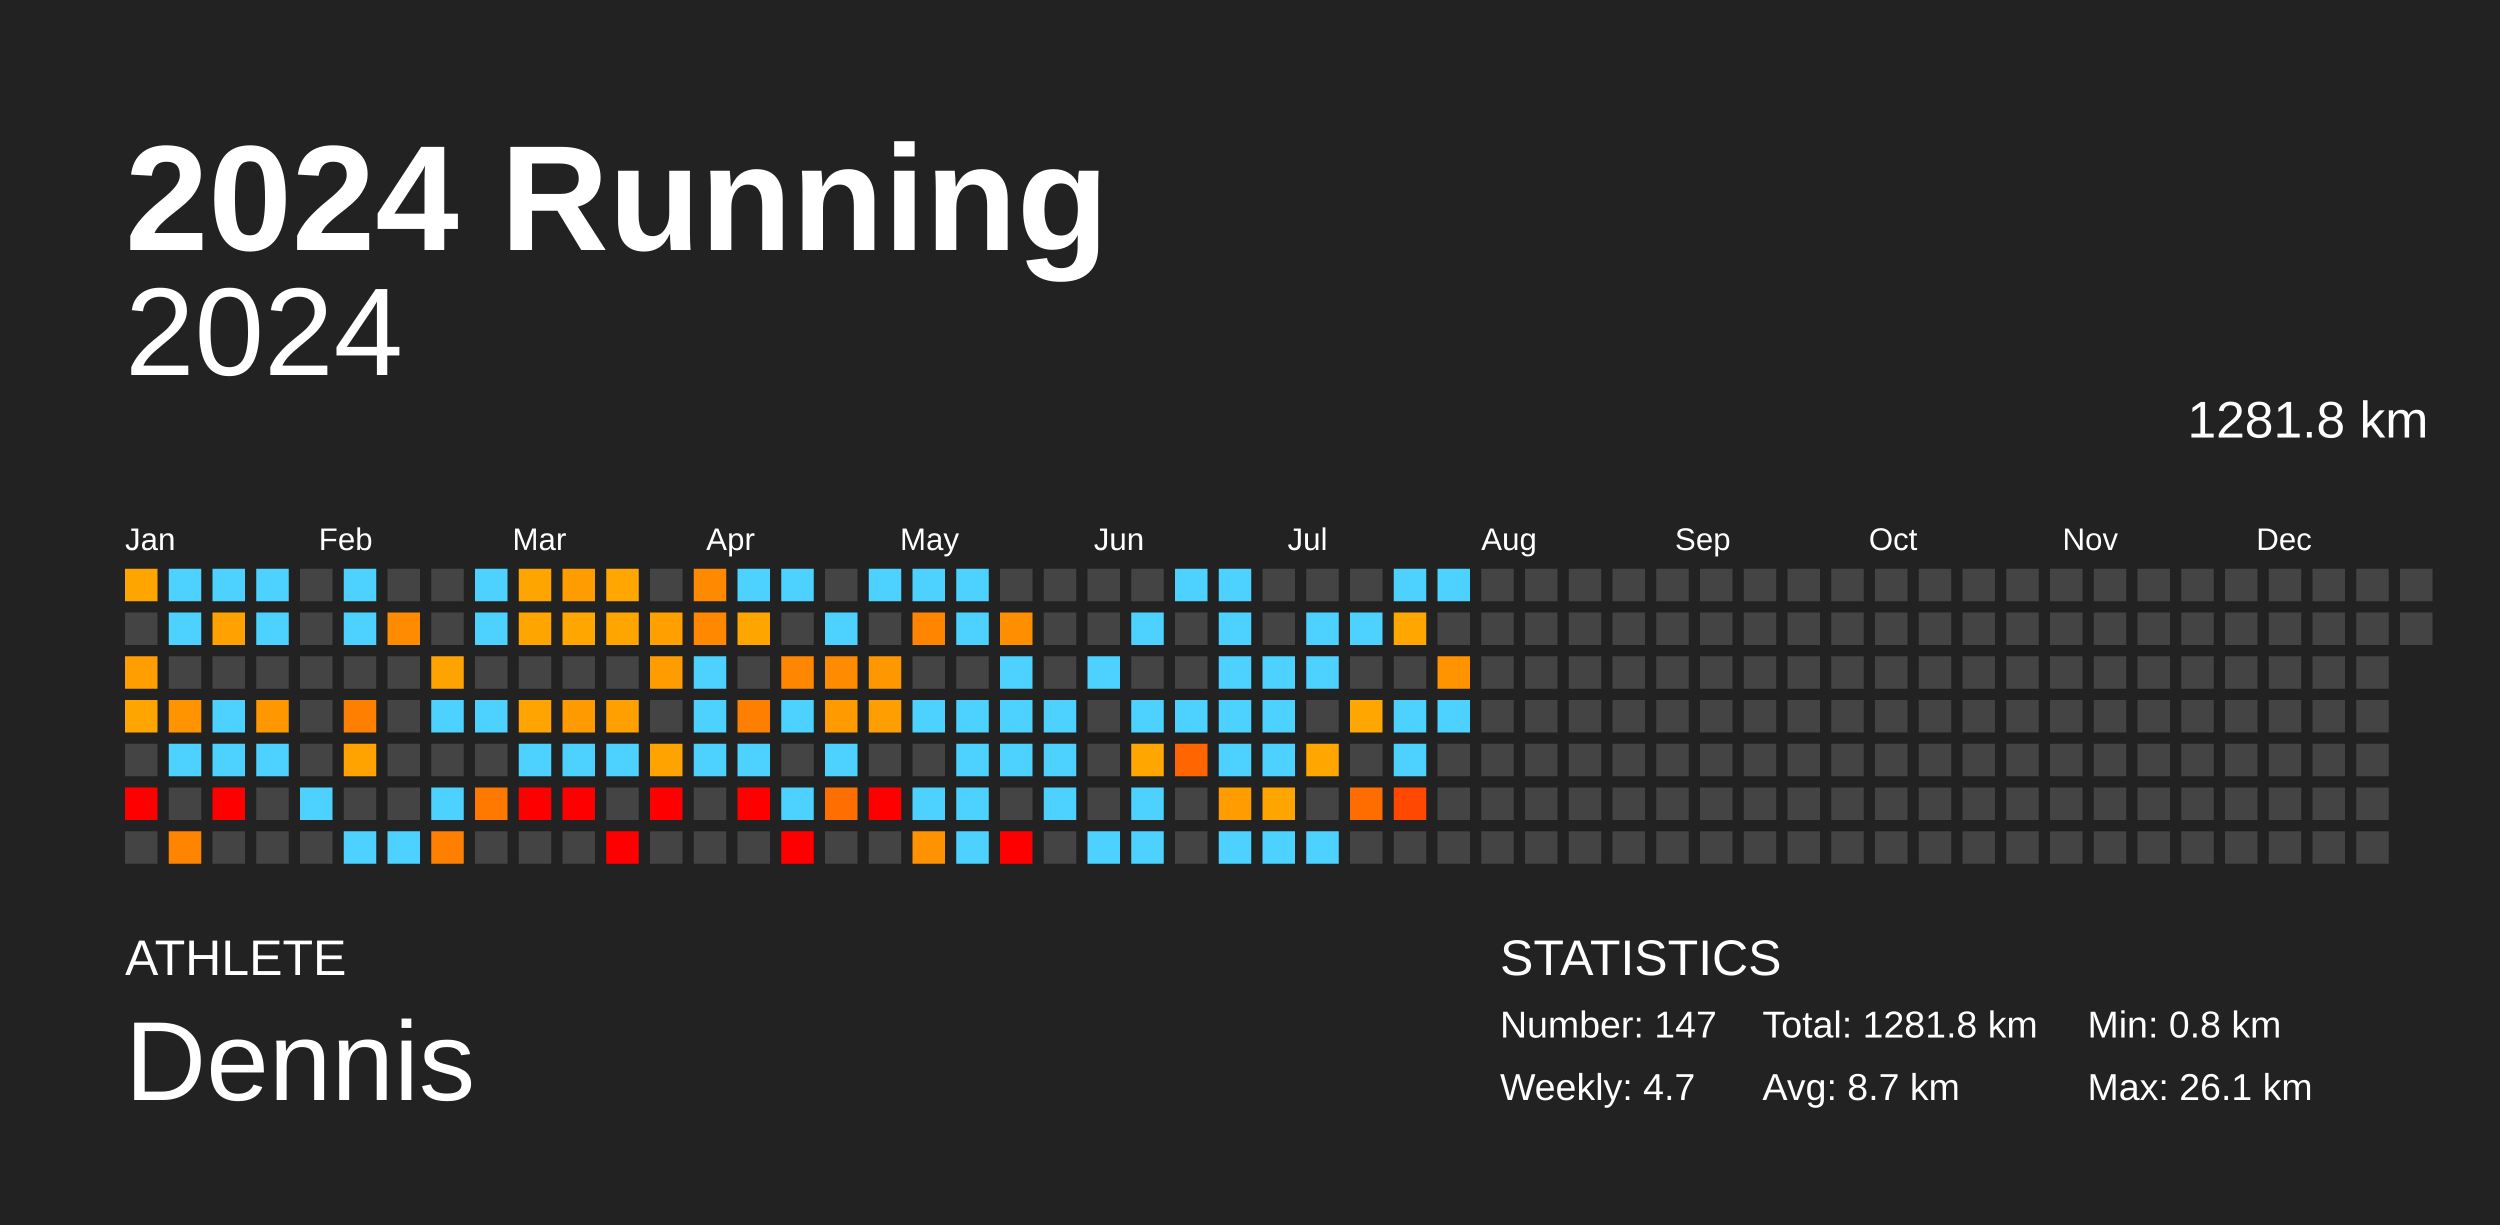
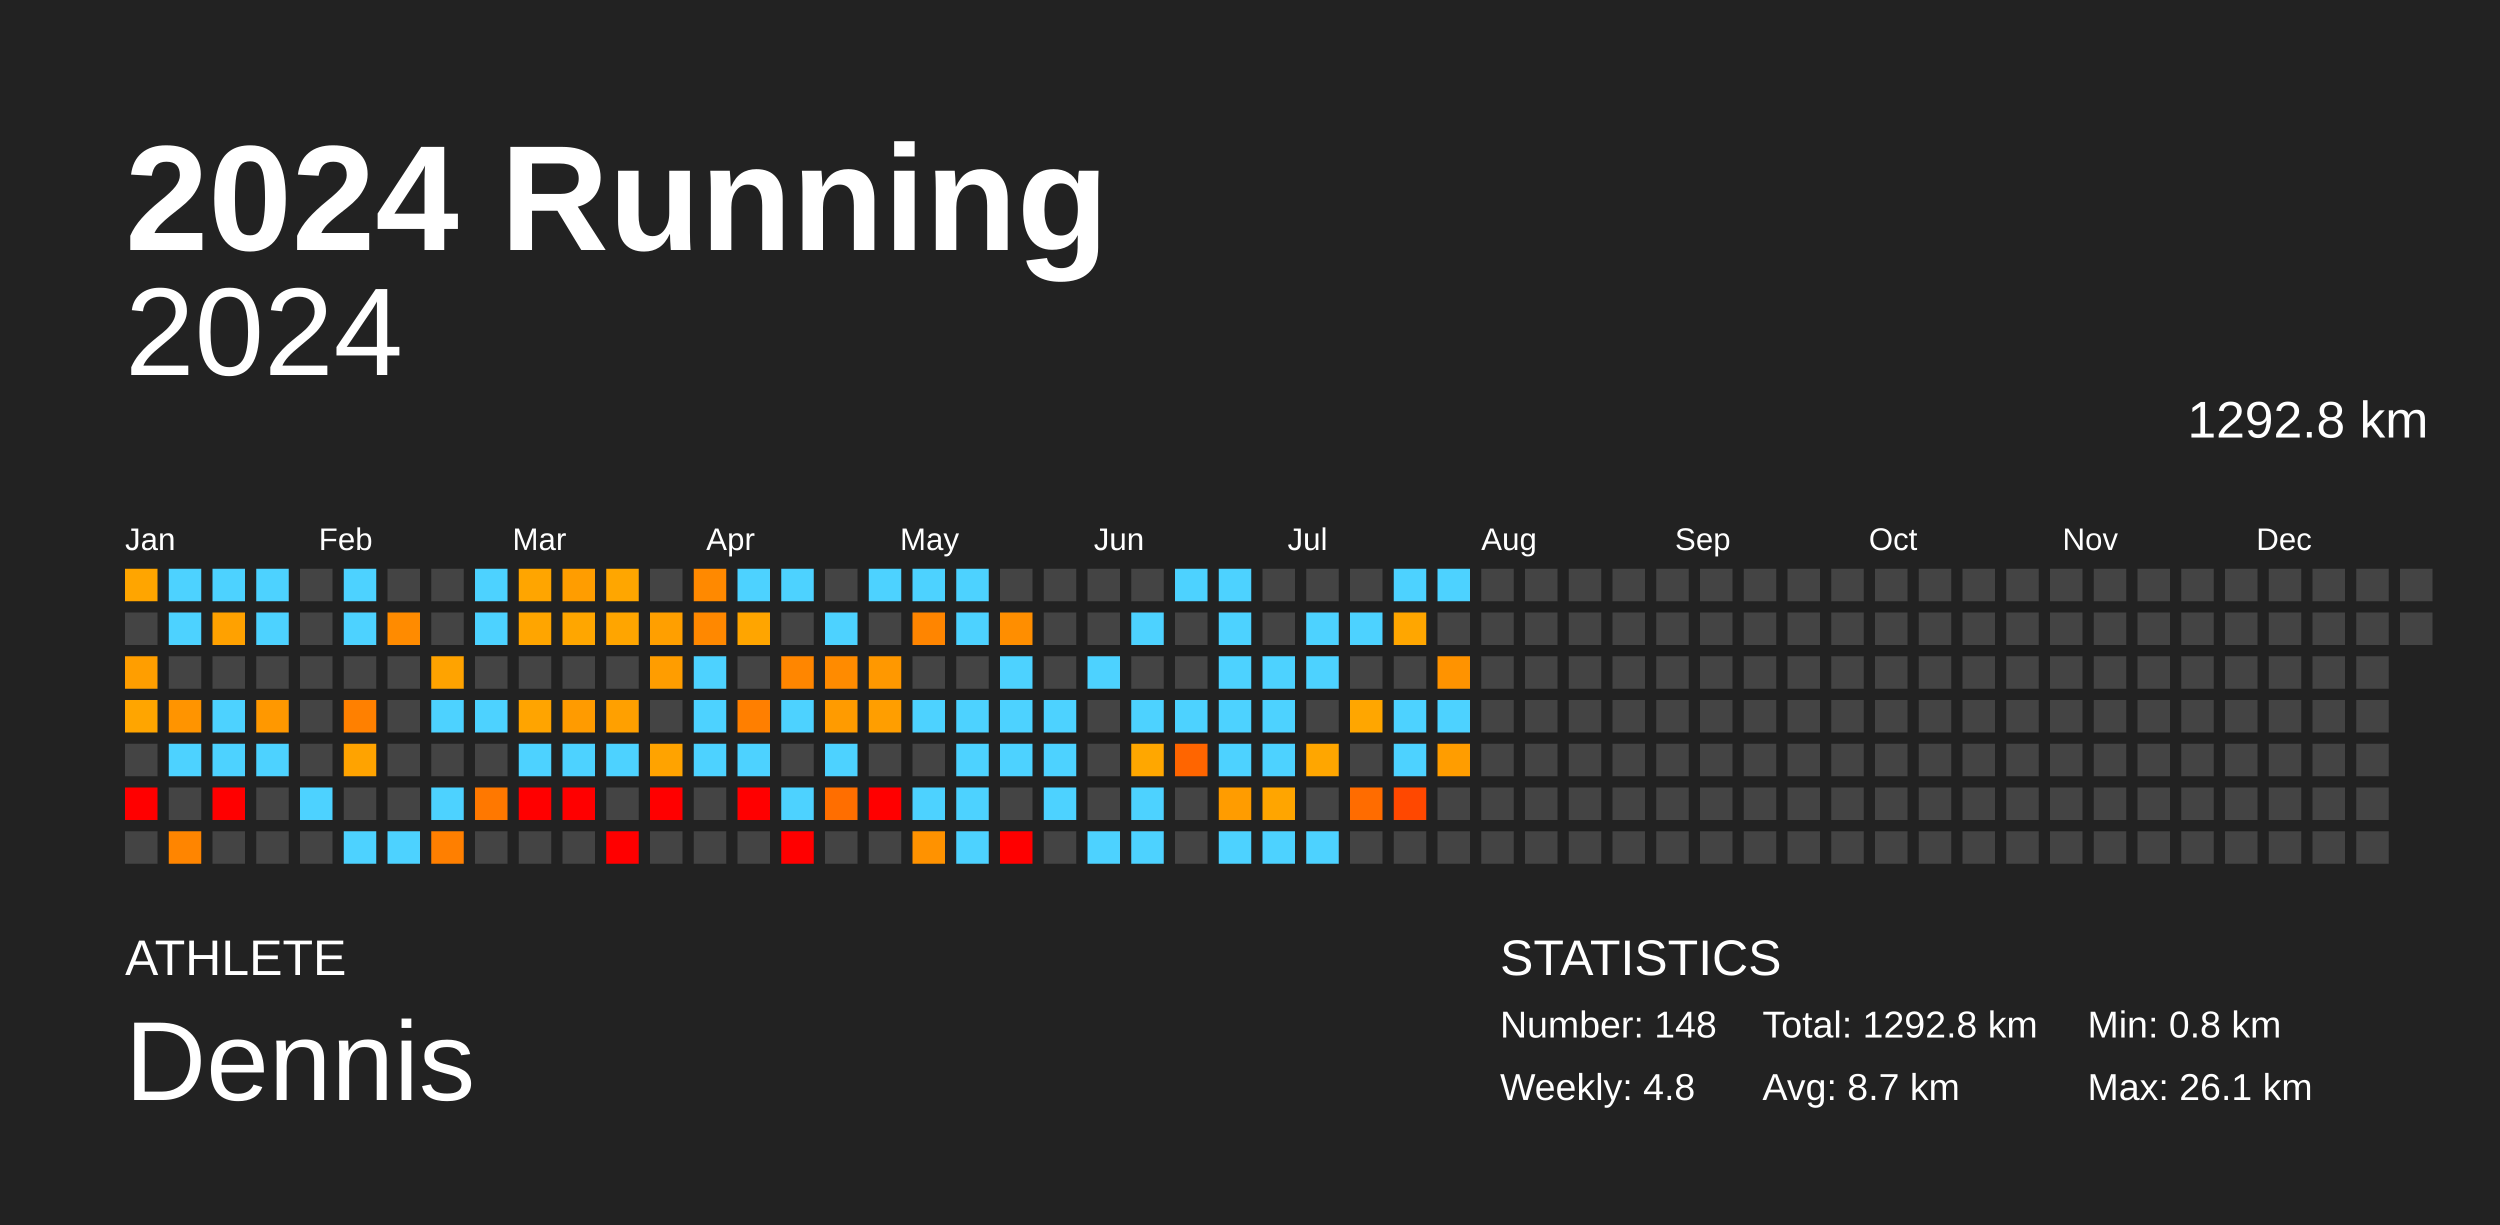
<svg xmlns="http://www.w3.org/2000/svg" baseProfile="full" height="98mm" version="1.1" viewBox="0,0,200,98" width="200mm">
  <defs />
  <rect fill="#222222" height="98" width="200" x="0" y="0" />
  <text fill="#FFFFFF" style="font-size:12px; font-family:Arial; font-weight:bold;" x="10" y="20">2024 Running</text>
  <text fill="#FFFFFF" style="font-size:4px; font-family:Arial" x="10" y="78">ATHLETE</text>
  <text fill="#FFFFFF" style="font-size:9px; font-family:Arial" x="10" y="88">Dennis</text>
  <text fill="#FFFFFF" style="font-size:4px; font-family:Arial" x="120" y="78">STATISTICS</text>
-   <text fill="#FFFFFF" style="font-size:3px; font-family:Arial" x="120" y="83">Number: 147</text>
-   <text fill="#FFFFFF" style="font-size:3px; font-family:Arial" x="120" y="88">Weekly: 4.7</text>
-   <text fill="#FFFFFF" style="font-size:3px; font-family:Arial" x="141" y="83">Total: 1281.8 km</text>
+   <text fill="#FFFFFF" style="font-size:3px; font-family:Arial" x="120" y="83">Number: 148</text>
+   <text fill="#FFFFFF" style="font-size:3px; font-family:Arial" x="120" y="88">Weekly: 4.8</text>
+   <text fill="#FFFFFF" style="font-size:3px; font-family:Arial" x="141" y="83">Total: 1292.8 km</text>
  <text fill="#FFFFFF" style="font-size:3px; font-family:Arial" x="141" y="88">Avg: 8.7 km</text>
  <text fill="#FFFFFF" style="font-size:3px; font-family:Arial" x="167" y="83">Min: 0.8 km</text>
  <text fill="#FFFFFF" style="font-size:3px; font-family:Arial" x="167" y="88">Max: 26.1 km</text>
  <text alignment-baseline="hanging" fill="#FFFFFF" style="font-size:10.0px; font-family:Arial;" x="10" y="30">2024</text>
-   <text alignment-baseline="hanging" fill="#FFFFFF" style="font-size:4.125px; font-family:Arial;" x="175" y="35">1281.8 km</text>
+   <text alignment-baseline="hanging" fill="#FFFFFF" style="font-size:4.125px; font-family:Arial;" x="175" y="35">1292.8 km</text>
  <text fill="#FFFFFF" style="font-size:2.5px; font-family:Arial" x="10.0" y="44">Jan</text>
  <text fill="#FFFFFF" style="font-size:2.5px; font-family:Arial" x="25.5" y="44">Feb</text>
  <text fill="#FFFFFF" style="font-size:2.5px; font-family:Arial" x="41.0" y="44">Mar</text>
  <text fill="#FFFFFF" style="font-size:2.5px; font-family:Arial" x="56.5" y="44">Apr</text>
  <text fill="#FFFFFF" style="font-size:2.5px; font-family:Arial" x="72.0" y="44">May</text>
  <text fill="#FFFFFF" style="font-size:2.5px; font-family:Arial" x="87.5" y="44">Jun</text>
  <text fill="#FFFFFF" style="font-size:2.5px; font-family:Arial" x="103.0" y="44">Jul</text>
  <text fill="#FFFFFF" style="font-size:2.5px; font-family:Arial" x="118.5" y="44">Aug</text>
  <text fill="#FFFFFF" style="font-size:2.5px; font-family:Arial" x="134.0" y="44">Sep</text>
  <text fill="#FFFFFF" style="font-size:2.5px; font-family:Arial" x="149.5" y="44">Oct</text>
  <text fill="#FFFFFF" style="font-size:2.5px; font-family:Arial" x="165.0" y="44">Nov</text>
  <text fill="#FFFFFF" style="font-size:2.5px; font-family:Arial" x="180.5" y="44">Dec</text>
  <rect fill="#ffa500" height="2.6" width="2.6" x="10.0" y="45.5" />
  <rect fill="#444444" height="2.6" width="2.6" x="10.0" y="49.0" />
  <rect fill="#ff9e00" height="2.6" width="2.6" x="10.0" y="52.5" />
  <rect fill="#ffa500" height="2.6" width="2.6" x="10.0" y="56.0" />
  <rect fill="#444444" height="2.6" width="2.6" x="10.0" y="59.5" />
  <rect fill="red" height="2.6" width="2.6" x="10.0" y="63.0" />
  <rect fill="#444444" height="2.6" width="2.6" x="10.0" y="66.5" />
  <rect fill="#4dd2ff" height="2.6" width="2.6" x="13.5" y="45.5" />
  <rect fill="#4dd2ff" height="2.6" width="2.6" x="13.5" y="49.0" />
  <rect fill="#444444" height="2.6" width="2.6" x="13.5" y="52.5" />
  <rect fill="#ff9400" height="2.6" width="2.6" x="13.5" y="56.0" />
  <rect fill="#4dd2ff" height="2.6" width="2.6" x="13.5" y="59.5" />
  <rect fill="#444444" height="2.6" width="2.6" x="13.5" y="63.0" />
  <rect fill="#ff8500" height="2.6" width="2.6" x="13.5" y="66.5" />
  <rect fill="#4dd2ff" height="2.6" width="2.6" x="17.0" y="45.5" />
  <rect fill="#ffa100" height="2.6" width="2.6" x="17.0" y="49.0" />
  <rect fill="#444444" height="2.6" width="2.6" x="17.0" y="52.5" />
  <rect fill="#4dd2ff" height="2.6" width="2.6" x="17.0" y="56.0" />
  <rect fill="#4dd2ff" height="2.6" width="2.6" x="17.0" y="59.5" />
  <rect fill="red" height="2.6" width="2.6" x="17.0" y="63.0" />
  <rect fill="#444444" height="2.6" width="2.6" x="17.0" y="66.5" />
  <rect fill="#4dd2ff" height="2.6" width="2.6" x="20.5" y="45.5" />
  <rect fill="#4dd2ff" height="2.6" width="2.6" x="20.5" y="49.0" />
  <rect fill="#444444" height="2.6" width="2.6" x="20.5" y="52.5" />
  <rect fill="#ff9800" height="2.6" width="2.6" x="20.5" y="56.0" />
  <rect fill="#4dd2ff" height="2.6" width="2.6" x="20.5" y="59.5" />
  <rect fill="#444444" height="2.6" width="2.6" x="20.5" y="63.0" />
  <rect fill="#444444" height="2.6" width="2.6" x="20.5" y="66.5" />
  <rect fill="#444444" height="2.6" width="2.6" x="24.0" y="45.5" />
  <rect fill="#444444" height="2.6" width="2.6" x="24.0" y="49.0" />
  <rect fill="#444444" height="2.6" width="2.6" x="24.0" y="52.5" />
  <rect fill="#444444" height="2.6" width="2.6" x="24.0" y="56.0" />
  <rect fill="#444444" height="2.6" width="2.6" x="24.0" y="59.5" />
  <rect fill="#4dd2ff" height="2.6" width="2.6" x="24.0" y="63.0" />
  <rect fill="#444444" height="2.6" width="2.6" x="24.0" y="66.5" />
  <rect fill="#4dd2ff" height="2.6" width="2.6" x="27.5" y="45.5" />
  <rect fill="#4dd2ff" height="2.6" width="2.6" x="27.5" y="49.0" />
  <rect fill="#444444" height="2.6" width="2.6" x="27.5" y="52.5" />
  <rect fill="#ff8000" height="2.6" width="2.6" x="27.5" y="56.0" />
  <rect fill="#ffa300" height="2.6" width="2.6" x="27.5" y="59.5" />
  <rect fill="#444444" height="2.6" width="2.6" x="27.5" y="63.0" />
  <rect fill="#4dd2ff" height="2.6" width="2.6" x="27.5" y="66.5" />
  <rect fill="#444444" height="2.6" width="2.6" x="31.0" y="45.5" />
  <rect fill="#ff8b00" height="2.6" width="2.6" x="31.0" y="49.0" />
  <rect fill="#444444" height="2.6" width="2.6" x="31.0" y="52.5" />
  <rect fill="#444444" height="2.6" width="2.6" x="31.0" y="56.0" />
  <rect fill="#444444" height="2.6" width="2.6" x="31.0" y="59.5" />
  <rect fill="#444444" height="2.6" width="2.6" x="31.0" y="63.0" />
  <rect fill="#4dd2ff" height="2.6" width="2.6" x="31.0" y="66.5" />
  <rect fill="#444444" height="2.6" width="2.6" x="34.5" y="45.5" />
  <rect fill="#444444" height="2.6" width="2.6" x="34.5" y="49.0" />
  <rect fill="#ffa300" height="2.6" width="2.6" x="34.5" y="52.5" />
  <rect fill="#4dd2ff" height="2.6" width="2.6" x="34.5" y="56.0" />
  <rect fill="#444444" height="2.6" width="2.6" x="34.5" y="59.5" />
  <rect fill="#4dd2ff" height="2.6" width="2.6" x="34.5" y="63.0" />
  <rect fill="#ff7f00" height="2.6" width="2.6" x="34.5" y="66.5" />
  <rect fill="#4dd2ff" height="2.6" width="2.6" x="38.0" y="45.5" />
  <rect fill="#4dd2ff" height="2.6" width="2.6" x="38.0" y="49.0" />
  <rect fill="#444444" height="2.6" width="2.6" x="38.0" y="52.5" />
  <rect fill="#4dd2ff" height="2.6" width="2.6" x="38.0" y="56.0" />
  <rect fill="#444444" height="2.6" width="2.6" x="38.0" y="59.5" />
  <rect fill="#ff7800" height="2.6" width="2.6" x="38.0" y="63.0" />
  <rect fill="#444444" height="2.6" width="2.6" x="38.0" y="66.5" />
  <rect fill="#ffa500" height="2.6" width="2.6" x="41.5" y="45.5" />
  <rect fill="#ffa500" height="2.6" width="2.6" x="41.5" y="49.0" />
  <rect fill="#444444" height="2.6" width="2.6" x="41.5" y="52.5" />
  <rect fill="#ffa400" height="2.6" width="2.6" x="41.5" y="56.0" />
  <rect fill="#4dd2ff" height="2.6" width="2.6" x="41.5" y="59.5" />
  <rect fill="red" height="2.6" width="2.6" x="41.5" y="63.0" />
  <rect fill="#444444" height="2.6" width="2.6" x="41.5" y="66.5" />
  <rect fill="#ff9d00" height="2.6" width="2.6" x="45.0" y="45.5" />
  <rect fill="#ffa600" height="2.6" width="2.6" x="45.0" y="49.0" />
  <rect fill="#444444" height="2.6" width="2.6" x="45.0" y="52.5" />
  <rect fill="#ff9b00" height="2.6" width="2.6" x="45.0" y="56.0" />
  <rect fill="#4dd2ff" height="2.6" width="2.6" x="45.0" y="59.5" />
  <rect fill="red" height="2.6" width="2.6" x="45.0" y="63.0" />
  <rect fill="#444444" height="2.6" width="2.6" x="45.0" y="66.5" />
  <rect fill="#ffa600" height="2.6" width="2.6" x="48.5" y="45.5" />
  <rect fill="#ffa500" height="2.6" width="2.6" x="48.5" y="49.0" />
  <rect fill="#444444" height="2.6" width="2.6" x="48.5" y="52.5" />
  <rect fill="#ffa000" height="2.6" width="2.6" x="48.5" y="56.0" />
  <rect fill="#4dd2ff" height="2.6" width="2.6" x="48.5" y="59.5" />
  <rect fill="#444444" height="2.6" width="2.6" x="48.5" y="63.0" />
  <rect fill="red" height="2.6" width="2.6" x="48.5" y="66.5" />
  <rect fill="#444444" height="2.6" width="2.6" x="52.0" y="45.5" />
  <rect fill="#ff9f00" height="2.6" width="2.6" x="52.0" y="49.0" />
  <rect fill="#ff9d00" height="2.6" width="2.6" x="52.0" y="52.5" />
  <rect fill="#444444" height="2.6" width="2.6" x="52.0" y="56.0" />
  <rect fill="#ffa300" height="2.6" width="2.6" x="52.0" y="59.5" />
  <rect fill="red" height="2.6" width="2.6" x="52.0" y="63.0" />
  <rect fill="#444444" height="2.6" width="2.6" x="52.0" y="66.5" />
  <rect fill="#ff8900" height="2.6" width="2.6" x="55.5" y="45.5" />
  <rect fill="#ff8800" height="2.6" width="2.6" x="55.5" y="49.0" />
  <rect fill="#4dd2ff" height="2.6" width="2.6" x="55.5" y="52.5" />
  <rect fill="#4dd2ff" height="2.6" width="2.6" x="55.5" y="56.0" />
  <rect fill="#4dd2ff" height="2.6" width="2.6" x="55.5" y="59.5" />
  <rect fill="#444444" height="2.6" width="2.6" x="55.5" y="63.0" />
  <rect fill="#444444" height="2.6" width="2.6" x="55.5" y="66.5" />
  <rect fill="#4dd2ff" height="2.6" width="2.6" x="59.0" y="45.5" />
  <rect fill="#ffa500" height="2.6" width="2.6" x="59.0" y="49.0" />
  <rect fill="#444444" height="2.6" width="2.6" x="59.0" y="52.5" />
  <rect fill="#ff7f00" height="2.6" width="2.6" x="59.0" y="56.0" />
  <rect fill="#4dd2ff" height="2.6" width="2.6" x="59.0" y="59.5" />
  <rect fill="red" height="2.6" width="2.6" x="59.0" y="63.0" />
  <rect fill="#444444" height="2.6" width="2.6" x="59.0" y="66.5" />
  <rect fill="#4dd2ff" height="2.6" width="2.6" x="62.5" y="45.5" />
  <rect fill="#444444" height="2.6" width="2.6" x="62.5" y="49.0" />
  <rect fill="#ff8600" height="2.6" width="2.6" x="62.5" y="52.5" />
  <rect fill="#4dd2ff" height="2.6" width="2.6" x="62.5" y="56.0" />
  <rect fill="#444444" height="2.6" width="2.6" x="62.5" y="59.5" />
  <rect fill="#4dd2ff" height="2.6" width="2.6" x="62.5" y="63.0" />
  <rect fill="red" height="2.6" width="2.6" x="62.5" y="66.5" />
  <rect fill="#444444" height="2.6" width="2.6" x="66.0" y="45.5" />
  <rect fill="#4dd2ff" height="2.6" width="2.6" x="66.0" y="49.0" />
  <rect fill="#ff8b00" height="2.6" width="2.6" x="66.0" y="52.5" />
  <rect fill="#ff9b00" height="2.6" width="2.6" x="66.0" y="56.0" />
  <rect fill="#4dd2ff" height="2.6" width="2.6" x="66.0" y="59.5" />
  <rect fill="#ff6e00" height="2.6" width="2.6" x="66.0" y="63.0" />
  <rect fill="#444444" height="2.6" width="2.6" x="66.0" y="66.5" />
  <rect fill="#4dd2ff" height="2.6" width="2.6" x="69.5" y="45.5" />
  <rect fill="#444444" height="2.6" width="2.6" x="69.5" y="49.0" />
  <rect fill="#ff9800" height="2.6" width="2.6" x="69.5" y="52.5" />
  <rect fill="#ff9e00" height="2.6" width="2.6" x="69.5" y="56.0" />
  <rect fill="#444444" height="2.6" width="2.6" x="69.5" y="59.5" />
  <rect fill="red" height="2.6" width="2.6" x="69.5" y="63.0" />
  <rect fill="#444444" height="2.6" width="2.6" x="69.5" y="66.5" />
  <rect fill="#4dd2ff" height="2.6" width="2.6" x="73.0" y="45.5" />
  <rect fill="#ff8500" height="2.6" width="2.6" x="73.0" y="49.0" />
  <rect fill="#444444" height="2.6" width="2.6" x="73.0" y="52.5" />
  <rect fill="#4dd2ff" height="2.6" width="2.6" x="73.0" y="56.0" />
  <rect fill="#444444" height="2.6" width="2.6" x="73.0" y="59.5" />
  <rect fill="#4dd2ff" height="2.6" width="2.6" x="73.0" y="63.0" />
  <rect fill="#ff9200" height="2.6" width="2.6" x="73.0" y="66.5" />
  <rect fill="#4dd2ff" height="2.6" width="2.6" x="76.5" y="45.5" />
  <rect fill="#4dd2ff" height="2.6" width="2.6" x="76.5" y="49.0" />
  <rect fill="#444444" height="2.6" width="2.6" x="76.5" y="52.5" />
  <rect fill="#4dd2ff" height="2.6" width="2.6" x="76.5" y="56.0" />
  <rect fill="#4dd2ff" height="2.6" width="2.6" x="76.5" y="59.5" />
  <rect fill="#4dd2ff" height="2.6" width="2.6" x="76.5" y="63.0" />
  <rect fill="#4dd2ff" height="2.6" width="2.6" x="76.5" y="66.5" />
  <rect fill="#444444" height="2.6" width="2.6" x="80.0" y="45.5" />
  <rect fill="#ff8e00" height="2.6" width="2.6" x="80.0" y="49.0" />
  <rect fill="#4dd2ff" height="2.6" width="2.6" x="80.0" y="52.5" />
  <rect fill="#4dd2ff" height="2.6" width="2.6" x="80.0" y="56.0" />
  <rect fill="#4dd2ff" height="2.6" width="2.6" x="80.0" y="59.5" />
  <rect fill="#444444" height="2.6" width="2.6" x="80.0" y="63.0" />
  <rect fill="red" height="2.6" width="2.6" x="80.0" y="66.5" />
  <rect fill="#444444" height="2.6" width="2.6" x="83.5" y="45.5" />
  <rect fill="#444444" height="2.6" width="2.6" x="83.5" y="49.0" />
  <rect fill="#444444" height="2.6" width="2.6" x="83.5" y="52.5" />
  <rect fill="#4dd2ff" height="2.6" width="2.6" x="83.5" y="56.0" />
  <rect fill="#4dd2ff" height="2.6" width="2.6" x="83.5" y="59.5" />
  <rect fill="#4dd2ff" height="2.6" width="2.6" x="83.5" y="63.0" />
  <rect fill="#444444" height="2.6" width="2.6" x="83.5" y="66.5" />
  <rect fill="#444444" height="2.6" width="2.6" x="87.0" y="45.5" />
  <rect fill="#444444" height="2.6" width="2.6" x="87.0" y="49.0" />
  <rect fill="#4dd2ff" height="2.6" width="2.6" x="87.0" y="52.5" />
  <rect fill="#444444" height="2.6" width="2.6" x="87.0" y="56.0" />
  <rect fill="#444444" height="2.6" width="2.6" x="87.0" y="59.5" />
  <rect fill="#444444" height="2.6" width="2.6" x="87.0" y="63.0" />
  <rect fill="#4dd2ff" height="2.6" width="2.6" x="87.0" y="66.5" />
  <rect fill="#444444" height="2.6" width="2.6" x="90.5" y="45.5" />
  <rect fill="#4dd2ff" height="2.6" width="2.6" x="90.5" y="49.0" />
  <rect fill="#444444" height="2.6" width="2.6" x="90.5" y="52.5" />
  <rect fill="#4dd2ff" height="2.6" width="2.6" x="90.5" y="56.0" />
  <rect fill="#ffa700" height="2.6" width="2.6" x="90.5" y="59.5" />
  <rect fill="#4dd2ff" height="2.6" width="2.6" x="90.5" y="63.0" />
  <rect fill="#4dd2ff" height="2.6" width="2.6" x="90.5" y="66.5" />
  <rect fill="#4dd2ff" height="2.6" width="2.6" x="94.0" y="45.5" />
  <rect fill="#444444" height="2.6" width="2.6" x="94.0" y="49.0" />
  <rect fill="#444444" height="2.6" width="2.6" x="94.0" y="52.5" />
  <rect fill="#4dd2ff" height="2.6" width="2.6" x="94.0" y="56.0" />
  <rect fill="#ff6500" height="2.6" width="2.6" x="94.0" y="59.5" />
  <rect fill="#444444" height="2.6" width="2.6" x="94.0" y="63.0" />
  <rect fill="#444444" height="2.6" width="2.6" x="94.0" y="66.5" />
  <rect fill="#4dd2ff" height="2.6" width="2.6" x="97.5" y="45.5" />
  <rect fill="#4dd2ff" height="2.6" width="2.6" x="97.5" y="49.0" />
  <rect fill="#4dd2ff" height="2.6" width="2.6" x="97.5" y="52.5" />
  <rect fill="#4dd2ff" height="2.6" width="2.6" x="97.5" y="56.0" />
  <rect fill="#4dd2ff" height="2.6" width="2.6" x="97.5" y="59.5" />
  <rect fill="#ff9c00" height="2.6" width="2.6" x="97.5" y="63.0" />
  <rect fill="#4dd2ff" height="2.6" width="2.6" x="97.5" y="66.5" />
  <rect fill="#444444" height="2.6" width="2.6" x="101.0" y="45.5" />
  <rect fill="#444444" height="2.6" width="2.6" x="101.0" y="49.0" />
  <rect fill="#4dd2ff" height="2.6" width="2.6" x="101.0" y="52.5" />
  <rect fill="#4dd2ff" height="2.6" width="2.6" x="101.0" y="56.0" />
  <rect fill="#4dd2ff" height="2.6" width="2.6" x="101.0" y="59.5" />
  <rect fill="#ffa500" height="2.6" width="2.6" x="101.0" y="63.0" />
  <rect fill="#4dd2ff" height="2.6" width="2.6" x="101.0" y="66.5" />
  <rect fill="#444444" height="2.6" width="2.6" x="104.5" y="45.5" />
  <rect fill="#4dd2ff" height="2.6" width="2.6" x="104.5" y="49.0" />
  <rect fill="#4dd2ff" height="2.6" width="2.6" x="104.5" y="52.5" />
  <rect fill="#444444" height="2.6" width="2.6" x="104.5" y="56.0" />
  <rect fill="#ffa600" height="2.6" width="2.6" x="104.5" y="59.5" />
  <rect fill="#444444" height="2.6" width="2.6" x="104.5" y="63.0" />
  <rect fill="#4dd2ff" height="2.6" width="2.6" x="104.5" y="66.5" />
  <rect fill="#444444" height="2.6" width="2.6" x="108.0" y="45.5" />
  <rect fill="#4dd2ff" height="2.6" width="2.6" x="108.0" y="49.0" />
  <rect fill="#444444" height="2.6" width="2.6" x="108.0" y="52.5" />
  <rect fill="#ffa600" height="2.6" width="2.6" x="108.0" y="56.0" />
  <rect fill="#444444" height="2.6" width="2.6" x="108.0" y="59.5" />
  <rect fill="#ff6c00" height="2.6" width="2.6" x="108.0" y="63.0" />
  <rect fill="#444444" height="2.6" width="2.6" x="108.0" y="66.5" />
  <rect fill="#4dd2ff" height="2.6" width="2.6" x="111.5" y="45.5" />
  <rect fill="#ffa600" height="2.6" width="2.6" x="111.5" y="49.0" />
  <rect fill="#444444" height="2.6" width="2.6" x="111.5" y="52.5" />
  <rect fill="#4dd2ff" height="2.6" width="2.6" x="111.5" y="56.0" />
  <rect fill="#4dd2ff" height="2.6" width="2.6" x="111.5" y="59.5" />
  <rect fill="#ff4800" height="2.6" width="2.6" x="111.5" y="63.0" />
  <rect fill="#444444" height="2.6" width="2.6" x="111.5" y="66.5" />
  <rect fill="#4dd2ff" height="2.6" width="2.6" x="115.0" y="45.5" />
  <rect fill="#444444" height="2.6" width="2.6" x="115.0" y="49.0" />
  <rect fill="#ff9300" height="2.6" width="2.6" x="115.0" y="52.5" />
  <rect fill="#4dd2ff" height="2.6" width="2.6" x="115.0" y="56.0" />
-   <rect fill="#444444" height="2.6" width="2.6" x="115.0" y="59.5" />
+   <rect fill="#ff9d00" height="2.6" width="2.6" x="115.0" y="59.5" />
  <rect fill="#444444" height="2.6" width="2.6" x="115.0" y="63.0" />
  <rect fill="#444444" height="2.6" width="2.6" x="115.0" y="66.5" />
  <rect fill="#444444" height="2.6" width="2.6" x="118.5" y="45.5" />
  <rect fill="#444444" height="2.6" width="2.6" x="118.5" y="49.0" />
  <rect fill="#444444" height="2.6" width="2.6" x="118.5" y="52.5" />
  <rect fill="#444444" height="2.6" width="2.6" x="118.5" y="56.0" />
  <rect fill="#444444" height="2.6" width="2.6" x="118.5" y="59.5" />
  <rect fill="#444444" height="2.6" width="2.6" x="118.5" y="63.0" />
  <rect fill="#444444" height="2.6" width="2.6" x="118.5" y="66.5" />
  <rect fill="#444444" height="2.6" width="2.6" x="122.0" y="45.5" />
  <rect fill="#444444" height="2.6" width="2.6" x="122.0" y="49.0" />
  <rect fill="#444444" height="2.6" width="2.6" x="122.0" y="52.5" />
  <rect fill="#444444" height="2.6" width="2.6" x="122.0" y="56.0" />
  <rect fill="#444444" height="2.6" width="2.6" x="122.0" y="59.5" />
  <rect fill="#444444" height="2.6" width="2.6" x="122.0" y="63.0" />
  <rect fill="#444444" height="2.6" width="2.6" x="122.0" y="66.5" />
  <rect fill="#444444" height="2.6" width="2.6" x="125.5" y="45.5" />
  <rect fill="#444444" height="2.6" width="2.6" x="125.5" y="49.0" />
  <rect fill="#444444" height="2.6" width="2.6" x="125.5" y="52.5" />
  <rect fill="#444444" height="2.6" width="2.6" x="125.5" y="56.0" />
  <rect fill="#444444" height="2.6" width="2.6" x="125.5" y="59.5" />
  <rect fill="#444444" height="2.6" width="2.6" x="125.5" y="63.0" />
  <rect fill="#444444" height="2.6" width="2.6" x="125.5" y="66.5" />
  <rect fill="#444444" height="2.6" width="2.6" x="129.0" y="45.5" />
  <rect fill="#444444" height="2.6" width="2.6" x="129.0" y="49.0" />
  <rect fill="#444444" height="2.6" width="2.6" x="129.0" y="52.5" />
  <rect fill="#444444" height="2.6" width="2.6" x="129.0" y="56.0" />
  <rect fill="#444444" height="2.6" width="2.6" x="129.0" y="59.5" />
  <rect fill="#444444" height="2.6" width="2.6" x="129.0" y="63.0" />
  <rect fill="#444444" height="2.6" width="2.6" x="129.0" y="66.5" />
  <rect fill="#444444" height="2.6" width="2.6" x="132.5" y="45.5" />
  <rect fill="#444444" height="2.6" width="2.6" x="132.5" y="49.0" />
  <rect fill="#444444" height="2.6" width="2.6" x="132.5" y="52.5" />
  <rect fill="#444444" height="2.6" width="2.6" x="132.5" y="56.0" />
  <rect fill="#444444" height="2.6" width="2.6" x="132.5" y="59.5" />
  <rect fill="#444444" height="2.6" width="2.6" x="132.5" y="63.0" />
  <rect fill="#444444" height="2.6" width="2.6" x="132.5" y="66.5" />
  <rect fill="#444444" height="2.6" width="2.6" x="136.0" y="45.5" />
  <rect fill="#444444" height="2.6" width="2.6" x="136.0" y="49.0" />
  <rect fill="#444444" height="2.6" width="2.6" x="136.0" y="52.5" />
  <rect fill="#444444" height="2.6" width="2.6" x="136.0" y="56.0" />
  <rect fill="#444444" height="2.6" width="2.6" x="136.0" y="59.5" />
  <rect fill="#444444" height="2.6" width="2.6" x="136.0" y="63.0" />
  <rect fill="#444444" height="2.6" width="2.6" x="136.0" y="66.5" />
  <rect fill="#444444" height="2.6" width="2.6" x="139.5" y="45.5" />
  <rect fill="#444444" height="2.6" width="2.6" x="139.5" y="49.0" />
  <rect fill="#444444" height="2.6" width="2.6" x="139.5" y="52.5" />
  <rect fill="#444444" height="2.6" width="2.6" x="139.5" y="56.0" />
  <rect fill="#444444" height="2.6" width="2.6" x="139.5" y="59.5" />
  <rect fill="#444444" height="2.6" width="2.6" x="139.5" y="63.0" />
  <rect fill="#444444" height="2.6" width="2.6" x="139.5" y="66.5" />
  <rect fill="#444444" height="2.6" width="2.6" x="143.0" y="45.5" />
  <rect fill="#444444" height="2.6" width="2.6" x="143.0" y="49.0" />
  <rect fill="#444444" height="2.6" width="2.6" x="143.0" y="52.5" />
  <rect fill="#444444" height="2.6" width="2.6" x="143.0" y="56.0" />
  <rect fill="#444444" height="2.6" width="2.6" x="143.0" y="59.5" />
  <rect fill="#444444" height="2.6" width="2.6" x="143.0" y="63.0" />
  <rect fill="#444444" height="2.6" width="2.6" x="143.0" y="66.5" />
  <rect fill="#444444" height="2.6" width="2.6" x="146.5" y="45.5" />
  <rect fill="#444444" height="2.6" width="2.6" x="146.5" y="49.0" />
  <rect fill="#444444" height="2.6" width="2.6" x="146.5" y="52.5" />
  <rect fill="#444444" height="2.6" width="2.6" x="146.5" y="56.0" />
  <rect fill="#444444" height="2.6" width="2.6" x="146.5" y="59.5" />
  <rect fill="#444444" height="2.6" width="2.6" x="146.5" y="63.0" />
  <rect fill="#444444" height="2.6" width="2.6" x="146.5" y="66.5" />
  <rect fill="#444444" height="2.6" width="2.6" x="150.0" y="45.5" />
  <rect fill="#444444" height="2.6" width="2.6" x="150.0" y="49.0" />
  <rect fill="#444444" height="2.6" width="2.6" x="150.0" y="52.5" />
  <rect fill="#444444" height="2.6" width="2.6" x="150.0" y="56.0" />
  <rect fill="#444444" height="2.6" width="2.6" x="150.0" y="59.5" />
  <rect fill="#444444" height="2.6" width="2.6" x="150.0" y="63.0" />
  <rect fill="#444444" height="2.6" width="2.6" x="150.0" y="66.5" />
  <rect fill="#444444" height="2.6" width="2.6" x="153.5" y="45.5" />
  <rect fill="#444444" height="2.6" width="2.6" x="153.5" y="49.0" />
  <rect fill="#444444" height="2.6" width="2.6" x="153.5" y="52.5" />
  <rect fill="#444444" height="2.6" width="2.6" x="153.5" y="56.0" />
  <rect fill="#444444" height="2.6" width="2.6" x="153.5" y="59.5" />
  <rect fill="#444444" height="2.6" width="2.6" x="153.5" y="63.0" />
  <rect fill="#444444" height="2.6" width="2.6" x="153.5" y="66.5" />
  <rect fill="#444444" height="2.6" width="2.6" x="157.0" y="45.5" />
  <rect fill="#444444" height="2.6" width="2.6" x="157.0" y="49.0" />
  <rect fill="#444444" height="2.6" width="2.6" x="157.0" y="52.5" />
  <rect fill="#444444" height="2.6" width="2.6" x="157.0" y="56.0" />
  <rect fill="#444444" height="2.6" width="2.6" x="157.0" y="59.5" />
  <rect fill="#444444" height="2.6" width="2.6" x="157.0" y="63.0" />
  <rect fill="#444444" height="2.6" width="2.6" x="157.0" y="66.5" />
  <rect fill="#444444" height="2.6" width="2.6" x="160.5" y="45.5" />
  <rect fill="#444444" height="2.6" width="2.6" x="160.5" y="49.0" />
  <rect fill="#444444" height="2.6" width="2.6" x="160.5" y="52.5" />
  <rect fill="#444444" height="2.6" width="2.6" x="160.5" y="56.0" />
  <rect fill="#444444" height="2.6" width="2.6" x="160.5" y="59.5" />
  <rect fill="#444444" height="2.6" width="2.6" x="160.5" y="63.0" />
  <rect fill="#444444" height="2.6" width="2.6" x="160.5" y="66.5" />
  <rect fill="#444444" height="2.6" width="2.6" x="164.0" y="45.5" />
  <rect fill="#444444" height="2.6" width="2.6" x="164.0" y="49.0" />
  <rect fill="#444444" height="2.6" width="2.6" x="164.0" y="52.5" />
  <rect fill="#444444" height="2.6" width="2.6" x="164.0" y="56.0" />
  <rect fill="#444444" height="2.6" width="2.6" x="164.0" y="59.5" />
  <rect fill="#444444" height="2.6" width="2.6" x="164.0" y="63.0" />
  <rect fill="#444444" height="2.6" width="2.6" x="164.0" y="66.5" />
  <rect fill="#444444" height="2.6" width="2.6" x="167.5" y="45.5" />
  <rect fill="#444444" height="2.6" width="2.6" x="167.5" y="49.0" />
  <rect fill="#444444" height="2.6" width="2.6" x="167.5" y="52.5" />
  <rect fill="#444444" height="2.6" width="2.6" x="167.5" y="56.0" />
  <rect fill="#444444" height="2.6" width="2.6" x="167.5" y="59.5" />
  <rect fill="#444444" height="2.6" width="2.6" x="167.5" y="63.0" />
  <rect fill="#444444" height="2.6" width="2.6" x="167.5" y="66.5" />
  <rect fill="#444444" height="2.6" width="2.6" x="171.0" y="45.5" />
  <rect fill="#444444" height="2.6" width="2.6" x="171.0" y="49.0" />
  <rect fill="#444444" height="2.6" width="2.6" x="171.0" y="52.5" />
  <rect fill="#444444" height="2.6" width="2.6" x="171.0" y="56.0" />
  <rect fill="#444444" height="2.6" width="2.6" x="171.0" y="59.5" />
  <rect fill="#444444" height="2.6" width="2.6" x="171.0" y="63.0" />
  <rect fill="#444444" height="2.6" width="2.6" x="171.0" y="66.5" />
  <rect fill="#444444" height="2.6" width="2.6" x="174.5" y="45.5" />
  <rect fill="#444444" height="2.6" width="2.6" x="174.5" y="49.0" />
  <rect fill="#444444" height="2.6" width="2.6" x="174.5" y="52.5" />
  <rect fill="#444444" height="2.6" width="2.6" x="174.5" y="56.0" />
  <rect fill="#444444" height="2.6" width="2.6" x="174.5" y="59.5" />
  <rect fill="#444444" height="2.6" width="2.6" x="174.5" y="63.0" />
  <rect fill="#444444" height="2.6" width="2.6" x="174.5" y="66.5" />
  <rect fill="#444444" height="2.6" width="2.6" x="178.0" y="45.5" />
  <rect fill="#444444" height="2.6" width="2.6" x="178.0" y="49.0" />
  <rect fill="#444444" height="2.6" width="2.6" x="178.0" y="52.5" />
  <rect fill="#444444" height="2.6" width="2.6" x="178.0" y="56.0" />
  <rect fill="#444444" height="2.6" width="2.6" x="178.0" y="59.5" />
  <rect fill="#444444" height="2.6" width="2.6" x="178.0" y="63.0" />
  <rect fill="#444444" height="2.6" width="2.6" x="178.0" y="66.5" />
  <rect fill="#444444" height="2.6" width="2.6" x="181.5" y="45.5" />
  <rect fill="#444444" height="2.6" width="2.6" x="181.5" y="49.0" />
  <rect fill="#444444" height="2.6" width="2.6" x="181.5" y="52.5" />
  <rect fill="#444444" height="2.6" width="2.6" x="181.5" y="56.0" />
  <rect fill="#444444" height="2.6" width="2.6" x="181.5" y="59.5" />
  <rect fill="#444444" height="2.6" width="2.6" x="181.5" y="63.0" />
  <rect fill="#444444" height="2.6" width="2.6" x="181.5" y="66.5" />
  <rect fill="#444444" height="2.6" width="2.6" x="185.0" y="45.5" />
  <rect fill="#444444" height="2.6" width="2.6" x="185.0" y="49.0" />
  <rect fill="#444444" height="2.6" width="2.6" x="185.0" y="52.5" />
  <rect fill="#444444" height="2.6" width="2.6" x="185.0" y="56.0" />
  <rect fill="#444444" height="2.6" width="2.6" x="185.0" y="59.5" />
  <rect fill="#444444" height="2.6" width="2.6" x="185.0" y="63.0" />
  <rect fill="#444444" height="2.6" width="2.6" x="185.0" y="66.5" />
  <rect fill="#444444" height="2.6" width="2.6" x="188.5" y="45.5" />
  <rect fill="#444444" height="2.6" width="2.6" x="188.5" y="49.0" />
  <rect fill="#444444" height="2.6" width="2.6" x="188.5" y="52.5" />
  <rect fill="#444444" height="2.6" width="2.6" x="188.5" y="56.0" />
  <rect fill="#444444" height="2.6" width="2.6" x="188.5" y="59.5" />
  <rect fill="#444444" height="2.6" width="2.6" x="188.5" y="63.0" />
  <rect fill="#444444" height="2.6" width="2.6" x="188.5" y="66.5" />
  <rect fill="#444444" height="2.6" width="2.6" x="192.0" y="45.5" />
  <rect fill="#444444" height="2.6" width="2.6" x="192.0" y="49.0" />
</svg>
